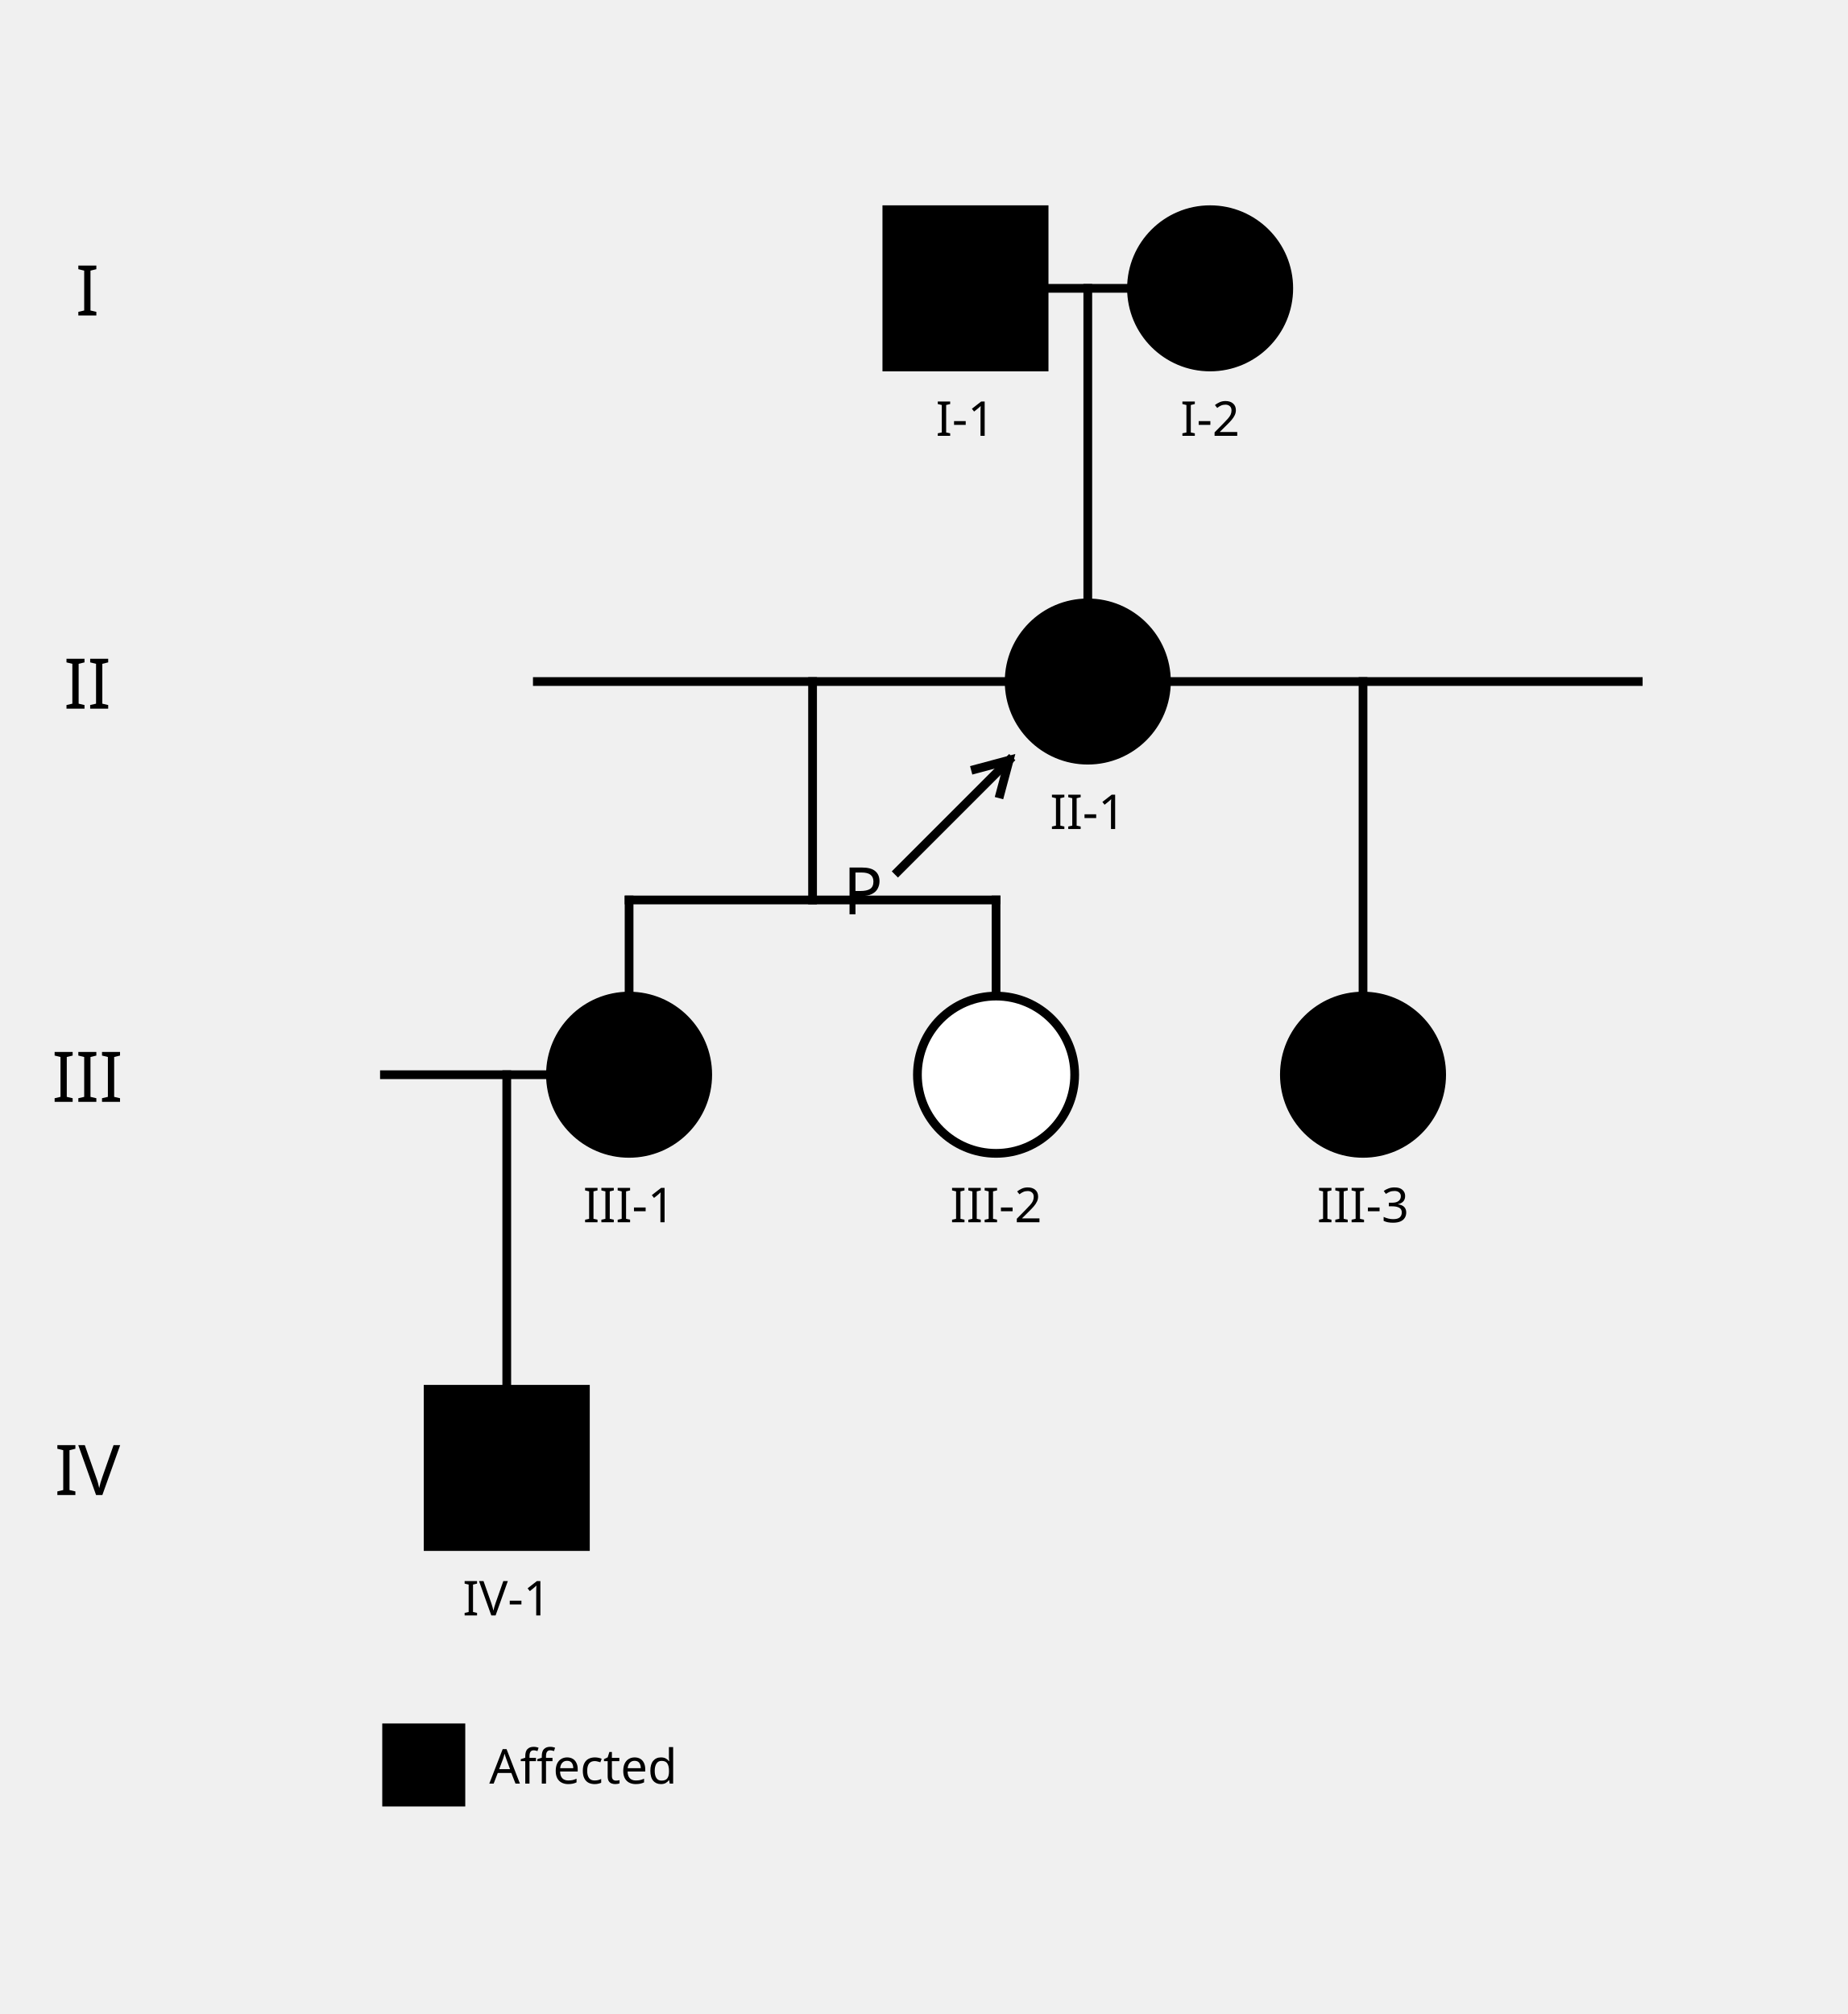
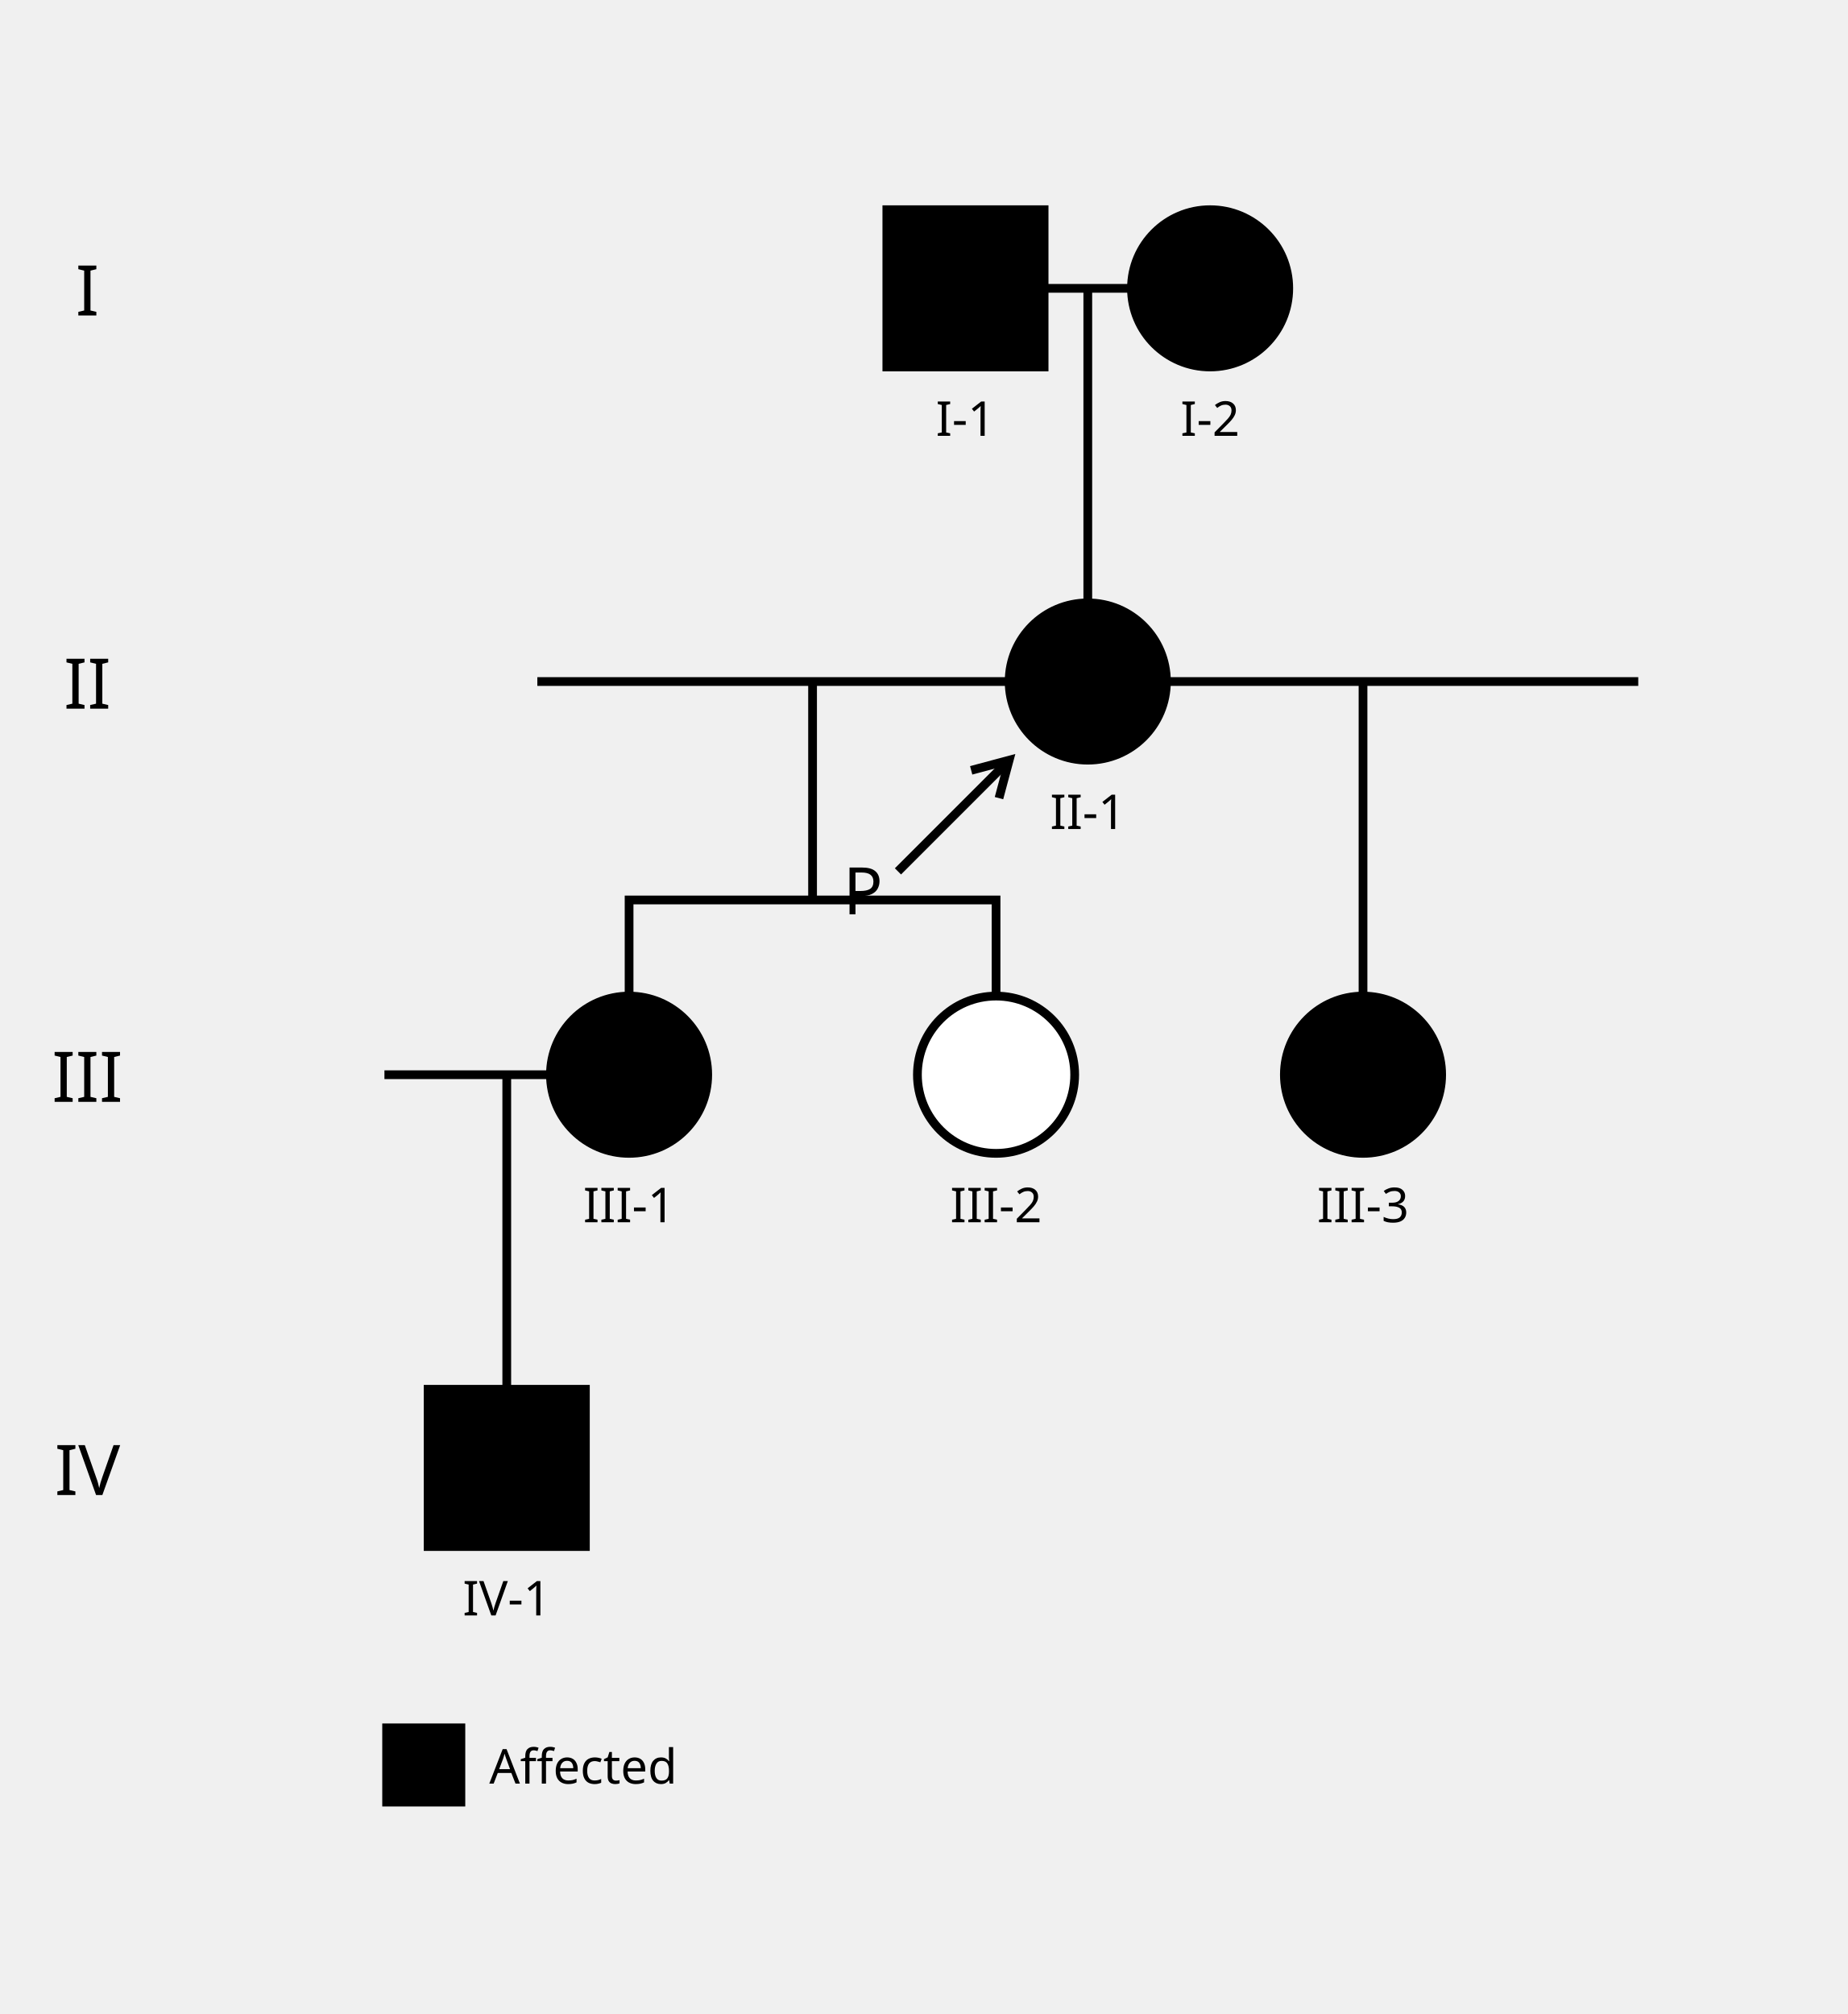
<svg xmlns="http://www.w3.org/2000/svg" width="423" height="461" viewBox="0 0 423 461" class="pedigree" data-title="A lone parent's two half-sibships, each from a line to an omitted partner" data-conditions="[&quot;&quot;]">
  <defs>
    <pattern id="fill-affected-0" class="fill-pattern" data-condition="0" data-status="affected" x="-180" y="-180" width="360" height="360" patternUnits="userSpaceOnUse">
      <rect class="tone" width="360" height="360" fill="#000000" />
    </pattern>
  </defs>
  <g class="generation" data-generation="1">
    <text x="20" y="66" font-family="sans-serif" font-size="16" fill="#000000" text-anchor="middle" dominant-baseline="central">I</text>
  </g>
  <g class="generation" data-generation="2">
    <text x="20" y="156" font-family="sans-serif" font-size="16" fill="#000000" text-anchor="middle" dominant-baseline="central">II</text>
  </g>
  <g class="generation" data-generation="3">
    <text x="20" y="246" font-family="sans-serif" font-size="16" fill="#000000" text-anchor="middle" dominant-baseline="central">III</text>
  </g>
  <g class="generation" data-generation="4">
    <text x="20" y="336" font-family="sans-serif" font-size="16" fill="#000000" text-anchor="middle" dominant-baseline="central">IV</text>
  </g>
  <g class="mating" data-partners="I-1 I-2">
-     <line x1="239" y1="66" x2="259" y2="66" stroke="#000000" stroke-width="2" stroke-linecap="square" />
+     <line x1="239" y1="66" x2="259" y2="66" stroke="#000000" stroke-width="2" />
    <line class="hit" x1="239" y1="66" x2="259" y2="66" stroke="none" stroke-width="12" pointer-events="stroke" />
  </g>
  <g class="mating partner-omitted" data-partners="II-1">
-     <line x1="123" y1="156" x2="231" y2="156" stroke="#000000" stroke-width="2" stroke-linecap="square" />
+     <line x1="123" y1="156" x2="231" y2="156" stroke="#000000" stroke-width="2" />
    <line class="hit" x1="123" y1="156" x2="231" y2="156" stroke="none" stroke-width="12" pointer-events="stroke" />
  </g>
  <g class="mating partner-omitted" data-partners="II-1">
-     <line x1="267" y1="156" x2="375" y2="156" stroke="#000000" stroke-width="2" stroke-linecap="square" />
+     <line x1="267" y1="156" x2="375" y2="156" stroke="#000000" stroke-width="2" />
    <line class="hit" x1="267" y1="156" x2="375" y2="156" stroke="none" stroke-width="12" pointer-events="stroke" />
  </g>
  <g class="mating partner-omitted" data-partners="III-1">
-     <line x1="88" y1="246" x2="126" y2="246" stroke="#000000" stroke-width="2" stroke-linecap="square" />
+     <line x1="88" y1="246" x2="126" y2="246" stroke="#000000" stroke-width="2" />
    <line class="hit" x1="88" y1="246" x2="126" y2="246" stroke="none" stroke-width="12" pointer-events="stroke" />
  </g>
  <g class="sibship" data-parents="I-1 I-2" data-children="II-1">
-     <line x1="249" y1="66" x2="249" y2="138" stroke="#000000" stroke-width="2" stroke-linecap="square" />
+     <line x1="249" y1="66" x2="249" y2="138" stroke="#000000" stroke-width="2" />
  </g>
  <g class="sibship" data-parents="II-1" data-children="III-1 III-2">
-     <line x1="186" y1="156" x2="186" y2="206" stroke="#000000" stroke-width="2" stroke-linecap="square" />
-     <line x1="144" y1="206" x2="228" y2="206" stroke="#000000" stroke-width="2" stroke-linecap="square" />
-     <line x1="144" y1="206" x2="144" y2="228" stroke="#000000" stroke-width="2" stroke-linecap="square" />
-     <line x1="228" y1="206" x2="228" y2="228" stroke="#000000" stroke-width="2" stroke-linecap="square" />
+     <line x1="186" y1="156" x2="186" y2="206" stroke="#000000" stroke-width="2" />
+     <path d="M144,228L144,206L228,206L228,228" fill="none" stroke="#000000" stroke-width="2" stroke-linejoin="miter" />
  </g>
  <g class="sibship" data-parents="II-1" data-children="III-3">
-     <line x1="312" y1="156" x2="312" y2="228" stroke="#000000" stroke-width="2" stroke-linecap="square" />
+     <line x1="312" y1="156" x2="312" y2="228" stroke="#000000" stroke-width="2" />
  </g>
  <g class="sibship" data-parents="III-1" data-children="IV-1">
-     <line x1="116" y1="246" x2="116" y2="318" stroke="#000000" stroke-width="2" stroke-linecap="square" />
+     <line x1="116" y1="246" x2="116" y2="318" stroke="#000000" stroke-width="2" />
  </g>
  <g id="ind-I-1" class="individual affected" data-position="I-1" data-generation="1" data-index="1" data-gender="man" data-condition-0="affected">
    <rect class="backing" x="203" y="48" width="36" height="36" fill="#ffffff" />
    <rect class="fill" data-condition="0" data-status="affected" transform="translate(221 66)" x="-18" y="-18" width="36" height="36" fill="url(#fill-affected-0)" />
    <rect class="symbol" x="203" y="48" width="36" height="36" fill="none" stroke="#000000" stroke-width="2" />
    <text class="label" x="221" y="95.5" font-family="sans-serif" font-size="11" fill="#000000" text-anchor="middle" dominant-baseline="central">I-1</text>
    <rect class="hit" x="203" y="48" width="36" height="53" fill="none" pointer-events="all" />
  </g>
  <g id="ind-I-2" class="individual affected" data-position="I-2" data-generation="1" data-index="2" data-gender="woman" data-condition-0="affected">
    <circle class="backing" cx="277" cy="66" r="18" fill="#ffffff" />
    <circle class="fill" data-condition="0" data-status="affected" transform="translate(281.5 66)" cx="-4.5" cy="0" r="18" fill="url(#fill-affected-0)" />
    <circle class="symbol" cx="277" cy="66" r="18" fill="none" stroke="#000000" stroke-width="2" />
    <text class="label" x="277" y="95.5" font-family="sans-serif" font-size="11" fill="#000000" text-anchor="middle" dominant-baseline="central">I-2</text>
    <rect class="hit" x="259" y="48" width="36" height="53" fill="none" pointer-events="all" />
  </g>
  <g id="ind-II-1" class="individual affected proband" data-position="II-1" data-generation="2" data-index="1" data-gender="woman" data-condition-0="affected">
    <circle class="backing" cx="249" cy="156" r="18" fill="#ffffff" />
    <circle class="fill" data-condition="0" data-status="affected" transform="translate(253.5 156)" cx="-4.5" cy="0" r="18" fill="url(#fill-affected-0)" />
    <circle class="symbol" cx="249" cy="156" r="18" fill="none" stroke="#000000" stroke-width="2" />
    <g class="mark proband">
-       <line x1="205.544" y1="199.456" x2="231" y2="174" stroke="#000000" stroke-width="2" stroke-linecap="square" />
+       <line x1="205.544" y1="199.456" x2="231" y2="174" stroke="#000000" stroke-width="2" />
      <path class="head" d="M228.671,182.693L231,174L222.307,176.329" fill="none" stroke="#000000" stroke-width="2" stroke-linejoin="miter" />
      <text x="197.544" y="203.456" font-family="sans-serif" font-size="15" fill="#000000" text-anchor="middle" dominant-baseline="central">P</text>
    </g>
    <text class="label" x="249" y="185.5" font-family="sans-serif" font-size="11" fill="#000000" text-anchor="middle" dominant-baseline="central">II-1</text>
    <rect class="hit" x="193.044" y="138" width="73.956" height="72.956" fill="none" pointer-events="all" />
  </g>
  <g id="ind-III-1" class="individual affected" data-position="III-1" data-generation="3" data-index="1" data-gender="woman" data-condition-0="affected">
    <circle class="backing" cx="144" cy="246" r="18" fill="#ffffff" />
    <circle class="fill" data-condition="0" data-status="affected" transform="translate(148.5 246)" cx="-4.5" cy="0" r="18" fill="url(#fill-affected-0)" />
    <circle class="symbol" cx="144" cy="246" r="18" fill="none" stroke="#000000" stroke-width="2" />
    <text class="label" x="144" y="275.5" font-family="sans-serif" font-size="11" fill="#000000" text-anchor="middle" dominant-baseline="central">III-1</text>
    <rect class="hit" x="126" y="228" width="36" height="53" fill="none" pointer-events="all" />
  </g>
  <g id="ind-III-2" class="individual" data-position="III-2" data-generation="3" data-index="2" data-gender="woman">
    <circle class="backing" cx="228" cy="246" r="18" fill="#ffffff" />
    <circle class="symbol" cx="228" cy="246" r="18" fill="none" stroke="#000000" stroke-width="2" />
    <text class="label" x="228" y="275.5" font-family="sans-serif" font-size="11" fill="#000000" text-anchor="middle" dominant-baseline="central">III-2</text>
    <rect class="hit" x="210" y="228" width="36" height="53" fill="none" pointer-events="all" />
  </g>
  <g id="ind-III-3" class="individual affected" data-position="III-3" data-generation="3" data-index="3" data-gender="woman" data-condition-0="affected">
    <circle class="backing" cx="312" cy="246" r="18" fill="#ffffff" />
    <circle class="fill" data-condition="0" data-status="affected" transform="translate(316.5 246)" cx="-4.5" cy="0" r="18" fill="url(#fill-affected-0)" />
    <circle class="symbol" cx="312" cy="246" r="18" fill="none" stroke="#000000" stroke-width="2" />
    <text class="label" x="312" y="275.5" font-family="sans-serif" font-size="11" fill="#000000" text-anchor="middle" dominant-baseline="central">III-3</text>
    <rect class="hit" x="294" y="228" width="36" height="53" fill="none" pointer-events="all" />
  </g>
  <g id="ind-IV-1" class="individual affected" data-position="IV-1" data-generation="4" data-index="1" data-gender="man" data-condition-0="affected">
    <rect class="backing" x="98" y="318" width="36" height="36" fill="#ffffff" />
    <rect class="fill" data-condition="0" data-status="affected" transform="translate(116 336)" x="-18" y="-18" width="36" height="36" fill="url(#fill-affected-0)" />
    <rect class="symbol" x="98" y="318" width="36" height="36" fill="none" stroke="#000000" stroke-width="2" />
    <text class="label" x="116" y="365.5" font-family="sans-serif" font-size="11" fill="#000000" text-anchor="middle" dominant-baseline="central">IV-1</text>
    <rect class="hit" x="98" y="318" width="36" height="53" fill="none" pointer-events="all" />
  </g>
  <g id="key" class="key">
    <g id="key-affected-0" class="key-entry" data-condition="0" data-status="affected">
      <rect class="swatch" x="-9" y="-9" width="18" height="18" transform="translate(97 404)" fill="url(#fill-affected-0)" stroke="#000000" stroke-width="1" />
      <text class="key-label" x="112" y="404" font-family="sans-serif" font-size="11" fill="#000000" text-anchor="start" dominant-baseline="central">Affected</text>
    </g>
  </g>
</svg>
